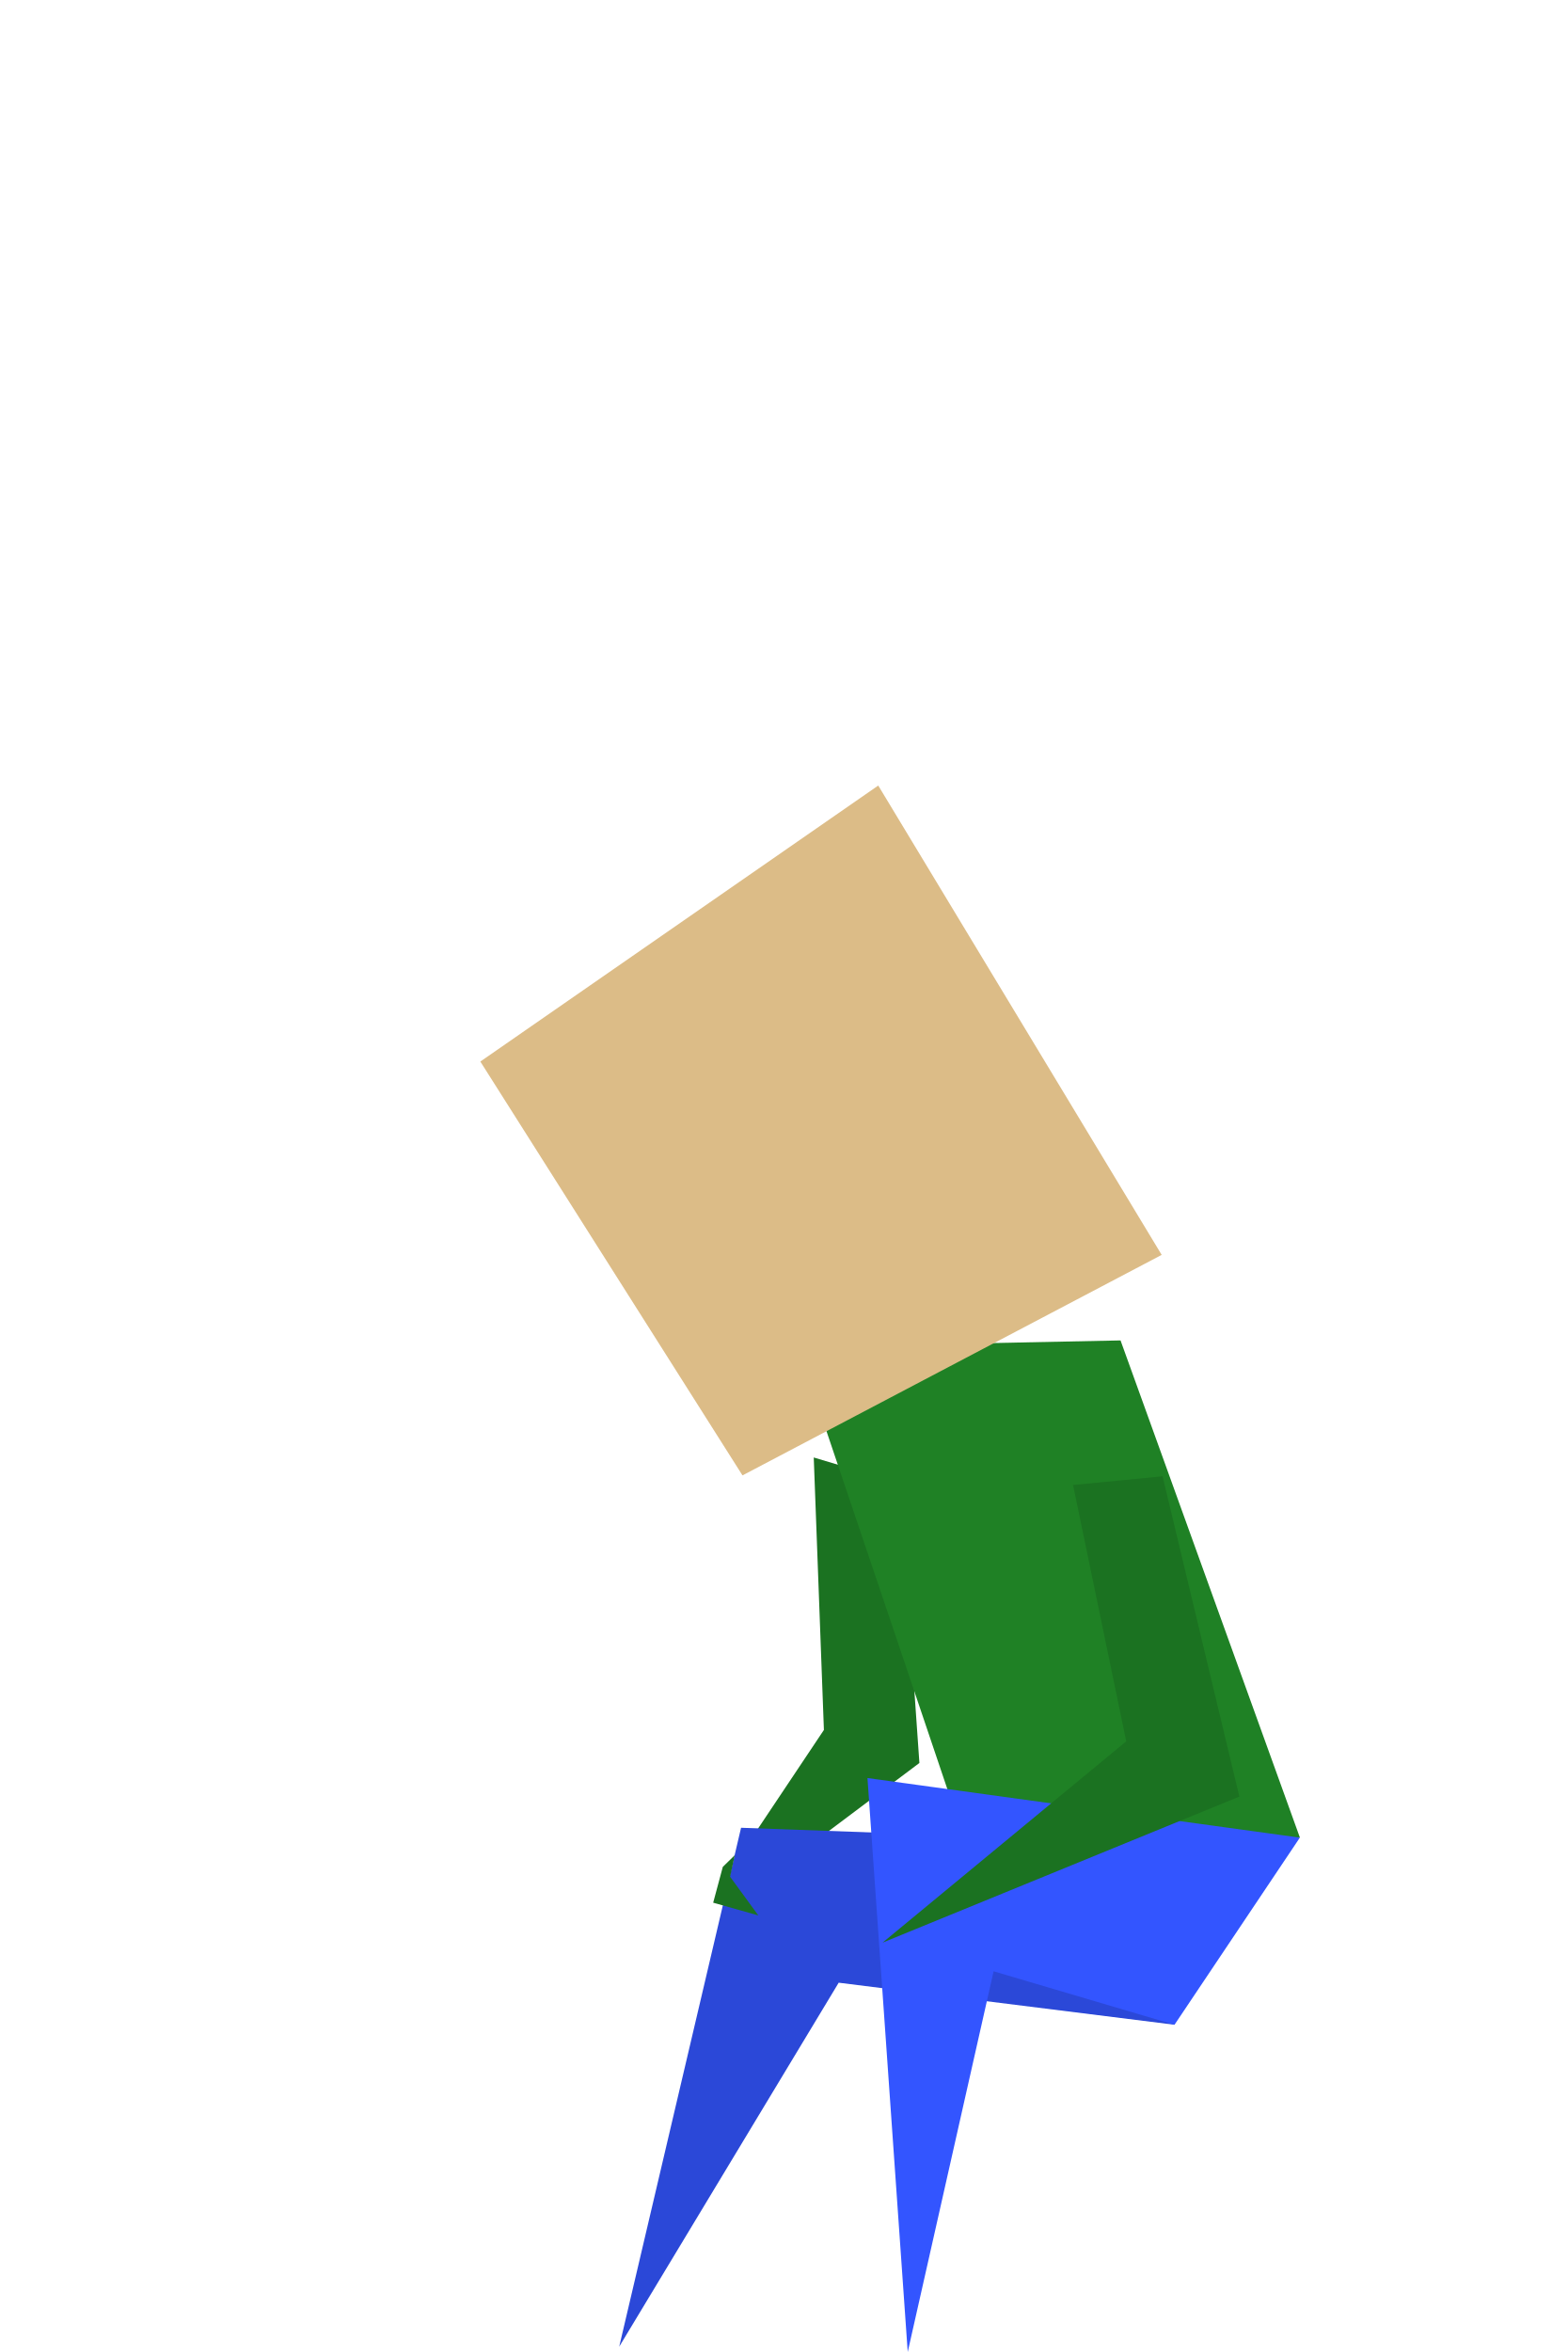
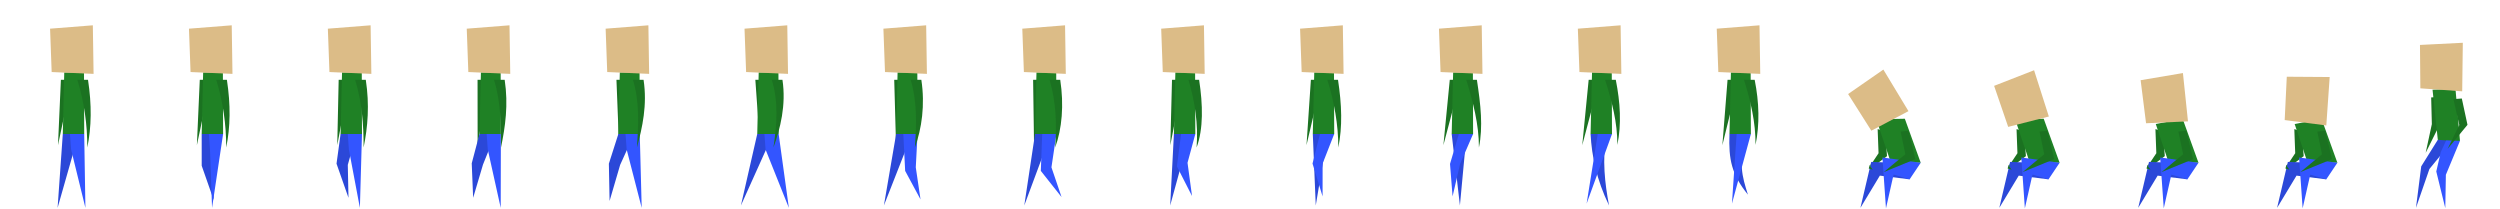
- <svg xmlns="http://www.w3.org/2000/svg" width="100" height="150" viewBox="0 0 100 150" version="1.1" id="svg5713">
+ <svg xmlns="http://www.w3.org/2000/svg" width="1800" height="150" viewBox="0 0 1800 150" version="1.1" id="svg5713">
  <defs id="defs5707" />
  <g id="layer1" transform="translate(-667.2431,-945.3276)">
-     <g id="g4855" transform="matrix(5.682063,0,0,5.682063,-4228.761,120.4615)">
+     <g id="g4855" transform="matrix(5.682063,0,0,5.682063,-2928.762,120.4615)">
      <path id="path4859" d="m 870.795,161.529 0.114,3.058 -0.98,1.467 -0.105,0.523 2.157,-1.619 -0.219,-3.139" style="fill:#1b7221;fill-opacity:1;fill-rule:evenodd;stroke:none;stroke-width:0.704px;stroke-linecap:butt;stroke-linejoin:miter;stroke-opacity:1" />
      <path id="path4842" d="m 868.611,171.509 1.368,-5.824 3.082,0.111 1.784,2.1 -3.77,-0.472 z" style="fill:#2b48d8;fill-opacity:1;fill-rule:evenodd;stroke:none;stroke-width:0.529px;stroke-linecap:butt;stroke-linejoin:miter;stroke-opacity:1" />
      <path id="path4847" d="m 876.253,165.796 -2.014,-5.581 -3.62,0.074 1.84,5.448" style="fill:#1f8125;fill-opacity:1;fill-rule:evenodd;stroke:none;stroke-width:0.529px;stroke-linecap:butt;stroke-linejoin:miter;stroke-opacity:1" />
      <path style="fill:#3355ff;fill-opacity:1;fill-rule:evenodd;stroke:none;stroke-width:0.529px;stroke-linecap:butt;stroke-linejoin:miter;stroke-opacity:1" d="m 871.85,171.569 -0.452,-6.442 4.854,0.669 -1.407,2.1 -2.031,-0.6 z" id="path4845" />
      <path id="path4849" d="m 867.052,157.085 2.943,4.645 4.706,-2.475 -3.182,-5.268 z" style="fill:#dcbc87;fill-opacity:1;fill-rule:evenodd;stroke:none;stroke-width:0.563px;stroke-linecap:butt;stroke-linejoin:miter;stroke-opacity:1" />
      <path style="fill:#1b7221;fill-opacity:1;fill-rule:evenodd;stroke:none;stroke-width:0.704px;stroke-linecap:butt;stroke-linejoin:miter;stroke-opacity:1" d="m 873.706,161.838 0.597,2.877 -2.735,2.259 4.005,-1.639 -0.862,-3.595" id="path4857" />
      <path style="fill:#1b7221;fill-opacity:1;fill-rule:evenodd;stroke:none;stroke-width:0.176px;stroke-linecap:butt;stroke-linejoin:miter;stroke-opacity:1" d="m 869.774,166.124 0.134,-0.131 -0.052,0.242 0.317,0.434 -0.507,-0.143 z" id="path6429" />
    </g>
+     <g transform="matrix(5.682063,0,0,5.682063,-2828.762,120.4615)" id="g7658">
+       <path style="fill:#1b7221;fill-opacity:1;fill-rule:evenodd;stroke:none;stroke-width:0.704px;stroke-linecap:butt;stroke-linejoin:miter;stroke-opacity:1" d="m 870.795,161.529 0.114,3.058 -0.98,1.467 -0.105,0.523 2.157,-1.619 -0.219,-3.139" id="path7644" />
+       <path style="fill:#2b48d8;fill-opacity:1;fill-rule:evenodd;stroke:none;stroke-width:0.529px;stroke-linecap:butt;stroke-linejoin:miter;stroke-opacity:1" d="m 868.611,171.509 1.368,-5.824 3.082,0.111 1.784,2.1 -3.77,-0.472 z" id="path7646" />
+       <path style="fill:#1f8125;fill-opacity:1;fill-rule:evenodd;stroke:none;stroke-width:0.529px;stroke-linecap:butt;stroke-linejoin:miter;stroke-opacity:1" d="m 876.253,165.796 -2.014,-5.581 -3.62,0.074 1.84,5.448" id="path7648" />
+       <path id="path7650" d="m 871.85,171.569 -0.452,-6.442 4.854,0.669 -1.407,2.1 -2.031,-0.6 z" style="fill:#3355ff;fill-opacity:1;fill-rule:evenodd;stroke:none;stroke-width:0.529px;stroke-linecap:butt;stroke-linejoin:miter;stroke-opacity:1" />
+       <path style="fill:#dcbc87;fill-opacity:1;fill-rule:evenodd;stroke:none;stroke-width:0.563px;stroke-linecap:butt;stroke-linejoin:miter;stroke-opacity:1" d="m 867.953,156.048 1.784,5.201 5.152,-1.315 -1.872,-5.863 z" id="path7652" />
+       <path id="path7654" d="m 873.706,161.838 0.597,2.877 -2.735,2.259 4.005,-1.639 -0.862,-3.595" style="fill:#1b7221;fill-opacity:1;fill-rule:evenodd;stroke:none;stroke-width:0.704px;stroke-linecap:butt;stroke-linejoin:miter;stroke-opacity:1" />
+       <path id="path7656" d="m 869.774,166.124 0.134,-0.131 -0.052,0.242 0.317,0.434 -0.507,-0.143 z" style="fill:#1b7221;fill-opacity:1;fill-rule:evenodd;stroke:none;stroke-width:0.176px;stroke-linecap:butt;stroke-linejoin:miter;stroke-opacity:1" />
+     </g>
+     <g id="g7674" transform="matrix(5.682063,0,0,5.682063,-2728.762,120.4615)">
+       <path id="path7660" d="m 870.795,161.529 0.114,3.058 -0.98,1.467 -0.105,0.523 2.157,-1.619 -0.219,-3.139" style="fill:#1b7221;fill-opacity:1;fill-rule:evenodd;stroke:none;stroke-width:0.704px;stroke-linecap:butt;stroke-linejoin:miter;stroke-opacity:1" />
+       <path style="fill:#1f8125;fill-opacity:1;fill-rule:evenodd;stroke:none;stroke-width:0.529px;stroke-linecap:butt;stroke-linejoin:miter;stroke-opacity:1" d="m 876.253,165.796 -2.014,-5.581 -3.4,0.671 1.62,4.851" id="path7680-8" />
+       <path id="path7662" d="m 868.611,171.509 1.368,-5.824 3.082,0.111 1.784,2.1 -3.77,-0.472 z" style="fill:#2b48d8;fill-opacity:1;fill-rule:evenodd;stroke:none;stroke-width:0.529px;stroke-linecap:butt;stroke-linejoin:miter;stroke-opacity:1" />
+       <path style="fill:#3355ff;fill-opacity:1;fill-rule:evenodd;stroke:none;stroke-width:0.529px;stroke-linecap:butt;stroke-linejoin:miter;stroke-opacity:1" d="m 871.85,171.569 -0.452,-6.442 4.854,0.669 -1.407,2.1 -2.031,-0.6 z" id="path7666" />
+       <path id="path7668" d="m 868.92,155.333 0.688,5.455 5.312,-0.239 -0.64,-6.121 z" style="fill:#dcbc87;fill-opacity:1;fill-rule:evenodd;stroke:none;stroke-width:0.563px;stroke-linecap:butt;stroke-linejoin:miter;stroke-opacity:1" />
+       <path style="fill:#1b7221;fill-opacity:1;fill-rule:evenodd;stroke:none;stroke-width:0.704px;stroke-linecap:butt;stroke-linejoin:miter;stroke-opacity:1" d="m 873.706,161.838 0.597,2.877 -2.735,2.259 4.005,-1.639 -0.862,-3.595" id="path7670" />
+       <path style="fill:#1b7221;fill-opacity:1;fill-rule:evenodd;stroke:none;stroke-width:0.176px;stroke-linecap:butt;stroke-linejoin:miter;stroke-opacity:1" d="m 869.774,166.124 0.134,-0.131 -0.052,0.242 0.317,0.434 -0.507,-0.143 z" id="path7672" />
+     </g>
+     <g transform="matrix(5.682063,0,0,5.682063,-2628.762,120.4615)" id="g7690">
+       <path style="fill:#1b7221;fill-opacity:1;fill-rule:evenodd;stroke:none;stroke-width:0.704px;stroke-linecap:butt;stroke-linejoin:miter;stroke-opacity:1" d="m 870.795,161.529 0.114,3.058 -0.98,1.467 -0.105,0.523 2.157,-1.619 -0.219,-3.139" id="path7676" />
+       <path style="fill:#2b48d8;fill-opacity:1;fill-rule:evenodd;stroke:none;stroke-width:0.529px;stroke-linecap:butt;stroke-linejoin:miter;stroke-opacity:1" d="m 868.611,171.509 1.368,-5.824 3.082,0.111 1.784,2.1 -3.77,-0.472 z" id="path7678" />
+       <path style="fill:#1f8125;fill-opacity:1;fill-rule:evenodd;stroke:none;stroke-width:0.529px;stroke-linecap:butt;stroke-linejoin:miter;stroke-opacity:1" d="m 876.253,165.796 -2.014,-5.581 -3.4,0.671 1.62,4.851" id="path7680" />
+       <path id="path7682" d="m 871.85,171.569 -0.452,-6.442 4.854,0.669 -1.407,2.1 -2.031,-0.6 z" style="fill:#3355ff;fill-opacity:1;fill-rule:evenodd;stroke:none;stroke-width:0.529px;stroke-linecap:butt;stroke-linejoin:miter;stroke-opacity:1" />
+       <path style="fill:#dcbc87;fill-opacity:1;fill-rule:evenodd;stroke:none;stroke-width:0.563px;stroke-linecap:butt;stroke-linejoin:miter;stroke-opacity:1" d="m 869.841,154.892 -0.266,5.492 5.273,0.684 0.429,-6.139 z" id="path7684" />
+       <path id="path7686" d="m 873.706,161.838 0.597,2.877 -2.735,2.259 4.005,-1.639 -0.862,-3.595" style="fill:#1b7221;fill-opacity:1;fill-rule:evenodd;stroke:none;stroke-width:0.704px;stroke-linecap:butt;stroke-linejoin:miter;stroke-opacity:1" />
+       <path id="path7688" d="m 869.774,166.124 0.134,-0.131 -0.052,0.242 0.317,0.434 -0.507,-0.143 z" style="fill:#1b7221;fill-opacity:1;fill-rule:evenodd;stroke:none;stroke-width:0.176px;stroke-linecap:butt;stroke-linejoin:miter;stroke-opacity:1" />
+     </g>
+     <g id="g7826" transform="translate(-399.9994)">
+       <path style="fill:#1b7221;fill-opacity:1;fill-rule:evenodd;stroke:none;stroke-width:1px;stroke-linecap:butt;stroke-linejoin:miter;stroke-opacity:1" d="m 1118.943,1002.776 h -7.857 l -2.09,47.072 z" id="path7828" />
+       <path id="path7805" d="m 1112.46,1041.797 1.049,-44.366 h 14.215 l 0.148,44.366 c -4.801,2.525 -9.938,2.525 -15.412,0 z" style="fill:#1f8125;fill-opacity:1;fill-rule:evenodd;stroke:none;stroke-width:0.914px;stroke-linecap:butt;stroke-linejoin:miter;stroke-opacity:1" />
+       <path id="path7801" d="m 1108.706,1094.985 3.754,-53.188 h 11.401 z" style="fill:#2b48d8;fill-opacity:1;fill-rule:evenodd;stroke:none;stroke-width:0.914px;stroke-linecap:butt;stroke-linejoin:miter;stroke-opacity:1" />
+       <path style="fill:#3355ff;fill-opacity:1;fill-rule:evenodd;stroke:none;stroke-width:0.914px;stroke-linecap:butt;stroke-linejoin:miter;stroke-opacity:1" d="m 1128.741,1094.985 -0.87,-53.188 h -10.24 l 0.809,11.184 z" id="path7803" />
+       <path id="path7684-3" d="m 1103.297,965.971 1.143,31.221 30.182,1.325 -0.537,-34.966 z" style="fill:#dcbc87;fill-opacity:1;fill-rule:evenodd;stroke:none;stroke-width:3.2px;stroke-linecap:butt;stroke-linejoin:miter;stroke-opacity:1" />
+       <path id="path7830" d="m 1122.928,1002.776 h 7.679 c 2.762,18.146 2.538,33.852 -0.501,48.763 0.042,-16.521 -2.287,-32.91 -7.178,-48.763 z" style="fill:#1b7221;fill-opacity:1;fill-rule:evenodd;stroke:none;stroke-width:1px;stroke-linecap:butt;stroke-linejoin:miter;stroke-opacity:1" />
+     </g>
+     <g id="g7855" transform="translate(1300)">
+       <path style="fill:#1b7221;fill-opacity:1;fill-rule:evenodd;stroke:none;stroke-width:1px;stroke-linecap:butt;stroke-linejoin:miter;stroke-opacity:1" d="m 1123.747,1015.038 -6.058,0.446 0.485,19.228 -4.457,20.662 10.357,-20.843 z" id="path7872" />
+       <path id="path7850" d="m 1138.427,1046.737 -3.243,-37.467 -16.512,0.631 3.8,36.067 6.372,2.541 z" style="fill:#1f8125;fill-opacity:1;fill-rule:evenodd;stroke:none;stroke-width:1px;stroke-linecap:butt;stroke-linejoin:miter;stroke-opacity:1" />
+       <path id="path7846" d="m 1106.742,1094.985 3.781,-29.866 11.949,-19.149 10.424,0.898 -16.472,20.128 z" style="fill:#2b48d8;fill-opacity:1;fill-rule:evenodd;stroke:none;stroke-width:1px;stroke-linecap:butt;stroke-linejoin:miter;stroke-opacity:1" />
+       <path id="path7848" d="m 1138.427,1046.737 -10.157,24.424 -0.418,24.011 -6.488,-26.372 3.226,-13.954 3.869,-8.41 z" style="fill:#3355ff;fill-opacity:1;fill-rule:evenodd;stroke:none;stroke-width:1px;stroke-linecap:butt;stroke-linejoin:miter;stroke-opacity:1" />
+       <path style="fill:#dcbc87;fill-opacity:1;fill-rule:evenodd;stroke:none;stroke-width:3.2px;stroke-linecap:butt;stroke-linejoin:miter;stroke-opacity:1" d="m 1109.627,977.68 0.269,31.241 30.133,2.169 0.442,-34.967 z" id="path7684-36" />
+       <path id="path7874" d="m 1139.751,1016.25 -6.058,0.446 4.235,18.692 -8.385,17.09 14.286,-17.271 z" style="fill:#1b7221;fill-opacity:1;fill-rule:evenodd;stroke:none;stroke-width:1px;stroke-linecap:butt;stroke-linejoin:miter;stroke-opacity:1" />
+     </g>
+     <g transform="translate(-299.999)" id="g7888">
+       <path style="fill:#1b7221;fill-opacity:1;fill-rule:evenodd;stroke:none;stroke-width:1px;stroke-linecap:butt;stroke-linejoin:miter;stroke-opacity:1" d="m 1118.942,1002.776 h -7.857 l -2.09,47.072 z" id="path7828-0" />
+       <path style="fill:#1f8125;fill-opacity:1;fill-rule:evenodd;stroke:none;stroke-width:0.914px;stroke-linecap:butt;stroke-linejoin:miter;stroke-opacity:1" d="m 1112.46,1041.797 1.049,-44.366 h 14.215 l 0.148,44.366 c -4.692,1.781 -9.403,3.485 -15.412,0 z" id="path7882" />
+       <path style="fill:#2b48d8;fill-opacity:1;fill-rule:evenodd;stroke:none;stroke-width:0.914px;stroke-linecap:butt;stroke-linejoin:miter;stroke-opacity:1" d="m 1121.086,1089.251 -8.614,-24.575 -0.012,-22.879 h 11.401 l -3.273,23.75 z" id="path7876" />
+       <path id="path7878" d="m 1119.922,1094.985 7.949,-53.188 h -10.24 l 0.809,11.184 z" style="fill:#3355ff;fill-opacity:1;fill-rule:evenodd;stroke:none;stroke-width:0.914px;stroke-linecap:butt;stroke-linejoin:miter;stroke-opacity:1" />
+       <path style="fill:#dcbc87;fill-opacity:1;fill-rule:evenodd;stroke:none;stroke-width:3.2px;stroke-linecap:butt;stroke-linejoin:miter;stroke-opacity:1" d="m 1103.297,965.971 1.143,31.221 30.182,1.325 -0.537,-34.966 z" id="path7884" />
+       <path id="path7830-2" d="m 1122.928,1002.776 h 7.679 c 2.762,18.146 2.538,33.852 -0.501,48.763 0.042,-16.521 -2.287,-32.91 -7.178,-48.763 z" style="fill:#1b7221;fill-opacity:1;fill-rule:evenodd;stroke:none;stroke-width:1px;stroke-linecap:butt;stroke-linejoin:miter;stroke-opacity:1" />
+     </g>
+     <g id="g7902" transform="translate(100.0005)">
+       <path style="fill:#1b7221;fill-opacity:1;fill-rule:evenodd;stroke:none;stroke-width:1px;stroke-linecap:butt;stroke-linejoin:miter;stroke-opacity:1" d="m 1118.943,1002.776 h -7.857 l 3.353,47.072 z" id="path7894" />
+       <path id="path7896" d="m 1112.46,1041.797 1.049,-44.366 h 14.215 l 0.148,44.366 c -4.969,1.091 -9.801,3.076 -15.412,0 z" style="fill:#1f8125;fill-opacity:1;fill-rule:evenodd;stroke:none;stroke-width:0.914px;stroke-linecap:butt;stroke-linejoin:miter;stroke-opacity:1" />
+       <path id="path7890" d="m 1100.7,1093.283 11.76,-51.486 h 11.401 z" style="fill:#2b48d8;fill-opacity:1;fill-rule:evenodd;stroke:none;stroke-width:0.914px;stroke-linecap:butt;stroke-linejoin:miter;stroke-opacity:1" />
+       <path style="fill:#3355ff;fill-opacity:1;fill-rule:evenodd;stroke:none;stroke-width:0.914px;stroke-linecap:butt;stroke-linejoin:miter;stroke-opacity:1" d="m 1135.221,1094.985 -7.349,-53.188 h -10.24 l 0.809,11.184 z" id="path7892" />
+       <path id="path7898" d="m 1103.297,965.971 1.143,31.221 30.182,1.325 -0.537,-34.966 z" style="fill:#dcbc87;fill-opacity:1;fill-rule:evenodd;stroke:none;stroke-width:3.2px;stroke-linecap:butt;stroke-linejoin:miter;stroke-opacity:1" />
+       <path id="path7900" d="m 1122.928,1002.776 h 7.679 c 2.762,18.146 -1.565,35.241 -6.498,48.763 2.49,-16.332 3.71,-32.91 -1.181,-48.763 z" style="fill:#1b7221;fill-opacity:1;fill-rule:evenodd;stroke:none;stroke-width:1px;stroke-linecap:butt;stroke-linejoin:miter;stroke-opacity:1" />
+     </g>
+     <g transform="translate(499.999)" id="g7916">
+       <path style="fill:#1b7221;fill-opacity:1;fill-rule:evenodd;stroke:none;stroke-width:1px;stroke-linecap:butt;stroke-linejoin:miter;stroke-opacity:1" d="m 1118.942,1002.776 h -7.857 l -3.162,47.072 z" id="path7828-3" />
+       <path style="fill:#1f8125;fill-opacity:1;fill-rule:evenodd;stroke:none;stroke-width:0.914px;stroke-linecap:butt;stroke-linejoin:miter;stroke-opacity:1" d="m 1112.46,1041.797 1.049,-44.366 h 14.215 l 0.148,44.366 c -5.095,2.239 -10.213,3.216 -15.412,0 z" id="path7910" />
+       <path style="fill:#2b48d8;fill-opacity:1;fill-rule:evenodd;stroke:none;stroke-width:0.914px;stroke-linecap:butt;stroke-linejoin:miter;stroke-opacity:1" d="m 1114.59,1093.283 -2.13,-51.486 h 10.723 z" id="path7906" />
+       <path id="path7908" d="m 1119.501,1086.746 0.028,-23.653 8.342,-21.296 h -10.24 l -5.365,21.296 z" style="fill:#3355ff;fill-opacity:1;fill-rule:evenodd;stroke:none;stroke-width:0.914px;stroke-linecap:butt;stroke-linejoin:miter;stroke-opacity:1" />
+       <path style="fill:#dcbc87;fill-opacity:1;fill-rule:evenodd;stroke:none;stroke-width:3.2px;stroke-linecap:butt;stroke-linejoin:miter;stroke-opacity:1" d="m 1103.297,965.971 1.143,31.221 30.182,1.325 -0.537,-34.966 z" id="path7912" />
+       <path id="path7830-5" d="m 1122.928,1002.776 h 7.679 c 2.762,18.146 3.253,33.852 0.213,48.763 0.042,-16.521 -3.002,-32.91 -7.892,-48.763 z" style="fill:#1b7221;fill-opacity:1;fill-rule:evenodd;stroke:none;stroke-width:1px;stroke-linecap:butt;stroke-linejoin:miter;stroke-opacity:1" />
+     </g>
+     <g id="g7974" transform="translate(699.998)">
+       <path id="path7962" d="m 1118.942,1002.776 h -7.857 l -4.616,47.072 z" style="fill:#1b7221;fill-opacity:1;fill-rule:evenodd;stroke:none;stroke-width:1px;stroke-linecap:butt;stroke-linejoin:miter;stroke-opacity:1" />
+       <path id="path7968" d="m 1112.46,1041.797 1.049,-44.366 h 14.215 l 0.148,44.366 c -5.4,2.166 -10.556,2.319 -15.412,0 z" style="fill:#1f8125;fill-opacity:1;fill-rule:evenodd;stroke:none;stroke-width:0.914px;stroke-linecap:butt;stroke-linejoin:miter;stroke-opacity:1" />
+       <path id="path7964" d="m 1125.75,1093.283 c -8.921,-18.483 -12.442,-35.377 -13.29,-51.486 h 11.401 c -3.105,18.886 -1.133,35.428 1.889,51.486 z" style="fill:#2b48d8;fill-opacity:1;fill-rule:evenodd;stroke:none;stroke-width:0.914px;stroke-linecap:butt;stroke-linejoin:miter;stroke-opacity:1" />
+       <path style="fill:#3355ff;fill-opacity:1;fill-rule:evenodd;stroke:none;stroke-width:0.914px;stroke-linecap:butt;stroke-linejoin:miter;stroke-opacity:1" d="m 1109.607,1091.93 18.265,-50.133 h -10.24 z" id="path7966" />
+       <path id="path7970" d="m 1103.297,965.971 1.143,31.221 30.182,1.325 -0.537,-34.966 z" style="fill:#dcbc87;fill-opacity:1;fill-rule:evenodd;stroke:none;stroke-width:3.2px;stroke-linecap:butt;stroke-linejoin:miter;stroke-opacity:1" />
+       <path style="fill:#1b7221;fill-opacity:1;fill-rule:evenodd;stroke:none;stroke-width:1px;stroke-linecap:butt;stroke-linejoin:miter;stroke-opacity:1" d="m 1122.928,1002.776 h 7.679 c 3.267,16.378 4.177,31.961 1.137,46.872 0.042,-16.521 -3.926,-31.019 -8.816,-46.872 z" id="path7972" />
+     </g>
+     <g id="g7988" transform="translate(-99.99903)">
+       <path id="path7976" d="m 1118.942,1002.776 h -7.857 l 0.053,47.072 z" style="fill:#1b7221;fill-opacity:1;fill-rule:evenodd;stroke:none;stroke-width:1px;stroke-linecap:butt;stroke-linejoin:miter;stroke-opacity:1" />
+       <path id="path7982" d="m 1112.46,1041.797 1.049,-44.366 h 14.215 l 0.148,44.366 c -5.137,2.489 -10.274,3.215 -15.412,0 z" style="fill:#1f8125;fill-opacity:1;fill-rule:evenodd;stroke:none;stroke-width:0.914px;stroke-linecap:butt;stroke-linejoin:miter;stroke-opacity:1" />
+       <path id="path7978" d="m 1107.909,1087.752 -1.021,-24.828 5.572,-21.127 h 11.401 l -8.857,21.999 z" style="fill:#2b48d8;fill-opacity:1;fill-rule:evenodd;stroke:none;stroke-width:0.914px;stroke-linecap:butt;stroke-linejoin:miter;stroke-opacity:1" />
+       <path style="fill:#3355ff;fill-opacity:1;fill-rule:evenodd;stroke:none;stroke-width:0.914px;stroke-linecap:butt;stroke-linejoin:miter;stroke-opacity:1" d="m 1127.753,1094.985 0.119,-53.188 h -10.24 l 0.809,11.184 z" id="path7980" />
+       <path id="path7984" d="m 1103.297,965.971 1.143,31.221 30.182,1.325 -0.537,-34.966 z" style="fill:#dcbc87;fill-opacity:1;fill-rule:evenodd;stroke:none;stroke-width:3.2px;stroke-linecap:butt;stroke-linejoin:miter;stroke-opacity:1" />
+       <path style="fill:#1b7221;fill-opacity:1;fill-rule:evenodd;stroke:none;stroke-width:1px;stroke-linecap:butt;stroke-linejoin:miter;stroke-opacity:1" d="m 1122.928,1002.776 h 7.679 c 2.762,18.146 0.396,33.852 -2.644,48.763 0.042,-16.521 -0.144,-32.91 -5.035,-48.763 z" id="path7986" />
+     </g>
+     <g transform="translate(300)" id="g8002">
+       <path id="path7990" d="m 1118.943,1002.776 h -7.857 l 0.674,47.072 z" style="fill:#1b7221;fill-opacity:1;fill-rule:evenodd;stroke:none;stroke-width:1px;stroke-linecap:butt;stroke-linejoin:miter;stroke-opacity:1" />
+       <path style="fill:#1f8125;fill-opacity:1;fill-rule:evenodd;stroke:none;stroke-width:0.914px;stroke-linecap:butt;stroke-linejoin:miter;stroke-opacity:1" d="m 1112.46,1041.797 1.049,-44.366 h 14.215 l 0.148,44.366 c -4.467,2.513 -9.598,2.537 -15.412,0 z" id="path7996" />
+       <path style="fill:#2b48d8;fill-opacity:1;fill-rule:evenodd;stroke:none;stroke-width:0.914px;stroke-linecap:butt;stroke-linejoin:miter;stroke-opacity:1" d="m 1104.725,1093.283 7.735,-51.486 h 11.401 z" id="path7992" />
+       <path id="path7994" d="m 1131.567,1087.228 -7.282,-21.422 3.587,-24.009 h -10.24 l -1,26.578 z" style="fill:#3355ff;fill-opacity:1;fill-rule:evenodd;stroke:none;stroke-width:0.914px;stroke-linecap:butt;stroke-linejoin:miter;stroke-opacity:1" />
+       <path style="fill:#dcbc87;fill-opacity:1;fill-rule:evenodd;stroke:none;stroke-width:3.2px;stroke-linecap:butt;stroke-linejoin:miter;stroke-opacity:1" d="m 1103.297,965.971 1.143,31.221 30.182,1.325 -0.537,-34.966 z" id="path7998" />
+       <path style="fill:#1b7221;fill-opacity:1;fill-rule:evenodd;stroke:none;stroke-width:1px;stroke-linecap:butt;stroke-linejoin:miter;stroke-opacity:1" d="m 1122.928,1002.776 h 7.679 c 2.762,18.146 1.292,35.241 -3.641,48.763 1.236,-16.924 0.631,-33.023 -4.038,-48.763 z" id="path8000" />
+     </g>
+     <g id="g8016" transform="translate(-199.999)">
+       <path id="path8004" d="m 1118.942,1002.776 h -7.857 l -1.019,47.072 z" style="fill:#1b7221;fill-opacity:1;fill-rule:evenodd;stroke:none;stroke-width:1px;stroke-linecap:butt;stroke-linejoin:miter;stroke-opacity:1" />
+       <path id="path8006" d="m 1112.46,1041.797 1.049,-44.366 h 14.215 l 0.148,44.366 c -4.692,1.781 -9.403,3.485 -15.412,0 z" style="fill:#1f8125;fill-opacity:1;fill-rule:evenodd;stroke:none;stroke-width:0.914px;stroke-linecap:butt;stroke-linejoin:miter;stroke-opacity:1" />
+       <path id="path8008" d="m 1118.154,1087.752 -8.614,-24.575 2.921,-21.38 h 11.401 l -6.205,22.251 z" style="fill:#2b48d8;fill-opacity:1;fill-rule:evenodd;stroke:none;stroke-width:0.914px;stroke-linecap:butt;stroke-linejoin:miter;stroke-opacity:1" />
+       <path style="fill:#3355ff;fill-opacity:1;fill-rule:evenodd;stroke:none;stroke-width:0.914px;stroke-linecap:butt;stroke-linejoin:miter;stroke-opacity:1" d="m 1126.364,1094.985 1.508,-53.188 h -10.24 l 0.809,11.184 z" id="path8010" />
+       <path id="path8012" d="m 1103.297,965.971 1.143,31.221 30.182,1.325 -0.537,-34.966 z" style="fill:#dcbc87;fill-opacity:1;fill-rule:evenodd;stroke:none;stroke-width:3.2px;stroke-linecap:butt;stroke-linejoin:miter;stroke-opacity:1" />
+       <path style="fill:#1b7221;fill-opacity:1;fill-rule:evenodd;stroke:none;stroke-width:1px;stroke-linecap:butt;stroke-linejoin:miter;stroke-opacity:1" d="m 1122.928,1002.776 h 7.679 c 2.762,18.146 1.467,33.852 -1.572,48.763 0.042,-16.521 -1.216,-32.91 -6.106,-48.763 z" id="path8014" />
+     </g>
+     <g transform="translate(9.7e-4)" id="g8030">
+       <path style="fill:#1b7221;fill-opacity:1;fill-rule:evenodd;stroke:none;stroke-width:1px;stroke-linecap:butt;stroke-linejoin:miter;stroke-opacity:1" d="m 1118.942,1002.776 h -7.857 l 1.839,46.715 z" id="path8018" />
+       <path style="fill:#1f8125;fill-opacity:1;fill-rule:evenodd;stroke:none;stroke-width:0.914px;stroke-linecap:butt;stroke-linejoin:miter;stroke-opacity:1" d="m 1112.46,1041.797 1.049,-44.366 h 14.215 l 0.148,44.366 c -5.137,2.489 -10.274,3.215 -15.412,0 z" id="path8020" />
+       <path style="fill:#2b48d8;fill-opacity:1;fill-rule:evenodd;stroke:none;stroke-width:0.914px;stroke-linecap:butt;stroke-linejoin:miter;stroke-opacity:1" d="m 1106.141,1090.025 -0.516,-26.848 6.835,-21.38 h 11.401 l -10.119,22.251 z" id="path8022" />
+       <path id="path8024" d="m 1129.268,1094.985 -1.397,-53.188 h -10.24 l 0.809,11.184 z" style="fill:#3355ff;fill-opacity:1;fill-rule:evenodd;stroke:none;stroke-width:0.914px;stroke-linecap:butt;stroke-linejoin:miter;stroke-opacity:1" />
+       <path style="fill:#dcbc87;fill-opacity:1;fill-rule:evenodd;stroke:none;stroke-width:3.2px;stroke-linecap:butt;stroke-linejoin:miter;stroke-opacity:1" d="m 1103.297,965.971 1.143,31.221 30.182,1.325 -0.537,-34.966 z" id="path8026" />
+       <path id="path8028" d="m 1122.928,1002.776 h 7.679 c 2.762,18.146 -0.855,34.388 -4.787,48.763 1.13,-16.483 1.998,-32.91 -2.892,-48.763 z" style="fill:#1b7221;fill-opacity:1;fill-rule:evenodd;stroke:none;stroke-width:1px;stroke-linecap:butt;stroke-linejoin:miter;stroke-opacity:1" />
+     </g>
+     <g id="g8044" transform="translate(200)">
+       <path style="fill:#1b7221;fill-opacity:1;fill-rule:evenodd;stroke:none;stroke-width:1px;stroke-linecap:butt;stroke-linejoin:miter;stroke-opacity:1" d="m 1118.943,1002.776 h -7.857 l 1.306,47.072 z" id="path8032" />
+       <path id="path8034" d="m 1112.46,1041.797 1.049,-44.366 h 14.215 l 0.148,44.366 c -4.467,2.513 -9.598,2.537 -15.412,0 z" style="fill:#1f8125;fill-opacity:1;fill-rule:evenodd;stroke:none;stroke-width:0.914px;stroke-linecap:butt;stroke-linejoin:miter;stroke-opacity:1" />
+       <path id="path8036" d="m 1103.654,1093.283 8.806,-51.486 h 11.401 z" style="fill:#2b48d8;fill-opacity:1;fill-rule:evenodd;stroke:none;stroke-width:0.914px;stroke-linecap:butt;stroke-linejoin:miter;stroke-opacity:1" />
+       <path style="fill:#3355ff;fill-opacity:1;fill-rule:evenodd;stroke:none;stroke-width:0.914px;stroke-linecap:butt;stroke-linejoin:miter;stroke-opacity:1" d="m 1130.014,1088.898 -3.407,-23.092 1.266,-24.009 h -10.24 l 1.322,26.578 z" id="path8038" />
+       <path id="path8040" d="m 1103.297,965.971 1.143,31.221 30.182,1.325 -0.537,-34.966 z" style="fill:#dcbc87;fill-opacity:1;fill-rule:evenodd;stroke:none;stroke-width:3.2px;stroke-linecap:butt;stroke-linejoin:miter;stroke-opacity:1" />
+       <path id="path8042" d="m 1122.928,1002.776 h 7.679 c 2.762,18.146 0.282,35.241 -4.651,48.763 1.236,-16.924 1.641,-33.023 -3.027,-48.763 z" style="fill:#1b7221;fill-opacity:1;fill-rule:evenodd;stroke:none;stroke-width:1px;stroke-linecap:butt;stroke-linejoin:miter;stroke-opacity:1" />
+     </g>
+     <g id="g8058" transform="translate(400)">
+       <path style="fill:#1b7221;fill-opacity:1;fill-rule:evenodd;stroke:none;stroke-width:1px;stroke-linecap:butt;stroke-linejoin:miter;stroke-opacity:1" d="m 1118.943,1002.776 h -7.857 l -1.207,47.072 z" id="path8046" />
+       <path id="path8048" d="m 1112.46,1041.797 1.049,-44.366 h 14.215 l 0.148,44.366 c -4.467,2.513 -9.598,2.537 -15.412,0 z" style="fill:#1f8125;fill-opacity:1;fill-rule:evenodd;stroke:none;stroke-width:0.914px;stroke-linecap:butt;stroke-linejoin:miter;stroke-opacity:1" />
+       <path id="path8050" d="m 1109.776,1093.283 2.684,-51.486 h 11.401 z" style="fill:#2b48d8;fill-opacity:1;fill-rule:evenodd;stroke:none;stroke-width:0.914px;stroke-linecap:butt;stroke-linejoin:miter;stroke-opacity:1" />
+       <path style="fill:#3355ff;fill-opacity:1;fill-rule:evenodd;stroke:none;stroke-width:0.914px;stroke-linecap:butt;stroke-linejoin:miter;stroke-opacity:1" d="m 1125.506,1086.47 -3.242,-23.947 5.607,-20.726 h -10.24 l -3.02,23.295 z" id="path8052" />
+       <path id="path8054" d="m 1103.297,965.971 1.143,31.221 30.182,1.325 -0.537,-34.966 z" style="fill:#dcbc87;fill-opacity:1;fill-rule:evenodd;stroke:none;stroke-width:3.2px;stroke-linecap:butt;stroke-linejoin:miter;stroke-opacity:1" />
+       <path id="path8056" d="m 1122.928,1002.776 h 7.679 c 2.762,18.146 3.121,35.241 -1.812,48.763 1.236,-16.924 -1.198,-33.023 -5.867,-48.763 z" style="fill:#1b7221;fill-opacity:1;fill-rule:evenodd;stroke:none;stroke-width:1px;stroke-linecap:butt;stroke-linejoin:miter;stroke-opacity:1" />
+     </g>
+     <g id="g8072" transform="translate(599.999)">
+       <path id="path8060" d="m 1118.942,1002.776 h -7.857 l -4.59,47.072 z" style="fill:#1b7221;fill-opacity:1;fill-rule:evenodd;stroke:none;stroke-width:1px;stroke-linecap:butt;stroke-linejoin:miter;stroke-opacity:1" />
+       <path id="path8062" d="m 1112.46,1041.797 1.049,-44.366 h 14.215 l 0.148,44.366 c -5.095,2.239 -10.213,3.216 -15.412,0 z" style="fill:#1f8125;fill-opacity:1;fill-rule:evenodd;stroke:none;stroke-width:0.914px;stroke-linecap:butt;stroke-linejoin:miter;stroke-opacity:1" />
+       <path id="path8064" d="m 1118.378,1093.283 -5.918,-51.486 h 10.723 z" style="fill:#2b48d8;fill-opacity:1;fill-rule:evenodd;stroke:none;stroke-width:0.914px;stroke-linecap:butt;stroke-linejoin:miter;stroke-opacity:1" />
+       <path style="fill:#3355ff;fill-opacity:1;fill-rule:evenodd;stroke:none;stroke-width:0.914px;stroke-linecap:butt;stroke-linejoin:miter;stroke-opacity:1" d="m 1113.097,1086.746 5.421,-23.401 9.353,-21.549 h -10.24 l -6.376,21.549 z" id="path8066" />
+       <path id="path8068" d="m 1103.297,965.971 1.143,31.221 30.182,1.325 -0.537,-34.966 z" style="fill:#dcbc87;fill-opacity:1;fill-rule:evenodd;stroke:none;stroke-width:3.2px;stroke-linecap:butt;stroke-linejoin:miter;stroke-opacity:1" />
+       <path style="fill:#1b7221;fill-opacity:1;fill-rule:evenodd;stroke:none;stroke-width:1px;stroke-linecap:butt;stroke-linejoin:miter;stroke-opacity:1" d="m 1122.928,1002.776 h 7.679 c 2.762,18.146 4.503,33.852 1.464,48.763 0.042,-16.521 -4.252,-32.91 -9.142,-48.763 z" id="path8070" />
+     </g>
+     <g transform="translate(799.998)" id="g8086">
+       <path id="path7962-7" d="m 1118.942,1002.776 h -7.857 l -3.732,47.072 z" style="fill:#1b7221;fill-opacity:1;fill-rule:evenodd;stroke:none;stroke-width:1px;stroke-linecap:butt;stroke-linejoin:miter;stroke-opacity:1" />
+       <path style="fill:#1f8125;fill-opacity:1;fill-rule:evenodd;stroke:none;stroke-width:0.914px;stroke-linecap:butt;stroke-linejoin:miter;stroke-opacity:1" d="m 1112.46,1041.797 1.049,-44.366 h 14.215 l 0.148,44.366 c -5.4,2.166 -10.556,2.319 -15.412,0 z" id="path8076" />
+       <path style="fill:#1b7221;fill-opacity:1;fill-rule:evenodd;stroke:none;stroke-width:1px;stroke-linecap:butt;stroke-linejoin:miter;stroke-opacity:1" d="m 1122.928,1002.776 h 7.679 c 3.267,16.378 3.672,31.961 0.632,46.872 0.042,-16.521 -3.421,-31.019 -8.311,-46.872 z" id="path7972-6" />
+       <path style="fill:#2b48d8;fill-opacity:1;fill-rule:evenodd;stroke:none;stroke-width:0.914px;stroke-linecap:butt;stroke-linejoin:miter;stroke-opacity:1" d="m 1125.75,1085.477 c -11.691,-14.465 -14.005,-25.305 -13.29,-43.68 h 11.401 c -4.733,21.792 -2.462,29.996 1.889,43.68 z" id="path8078" />
+       <path id="path8080" d="m 1114.25,1091.93 13.622,-50.133 h -10.24 z" style="fill:#3355ff;fill-opacity:1;fill-rule:evenodd;stroke:none;stroke-width:0.914px;stroke-linecap:butt;stroke-linejoin:miter;stroke-opacity:1" />
+       <path style="fill:#dcbc87;fill-opacity:1;fill-rule:evenodd;stroke:none;stroke-width:3.2px;stroke-linecap:butt;stroke-linejoin:miter;stroke-opacity:1" d="m 1103.297,965.971 1.143,31.221 30.182,1.325 -0.537,-34.966 z" id="path8082" />
+     </g>
  </g>
</svg>
